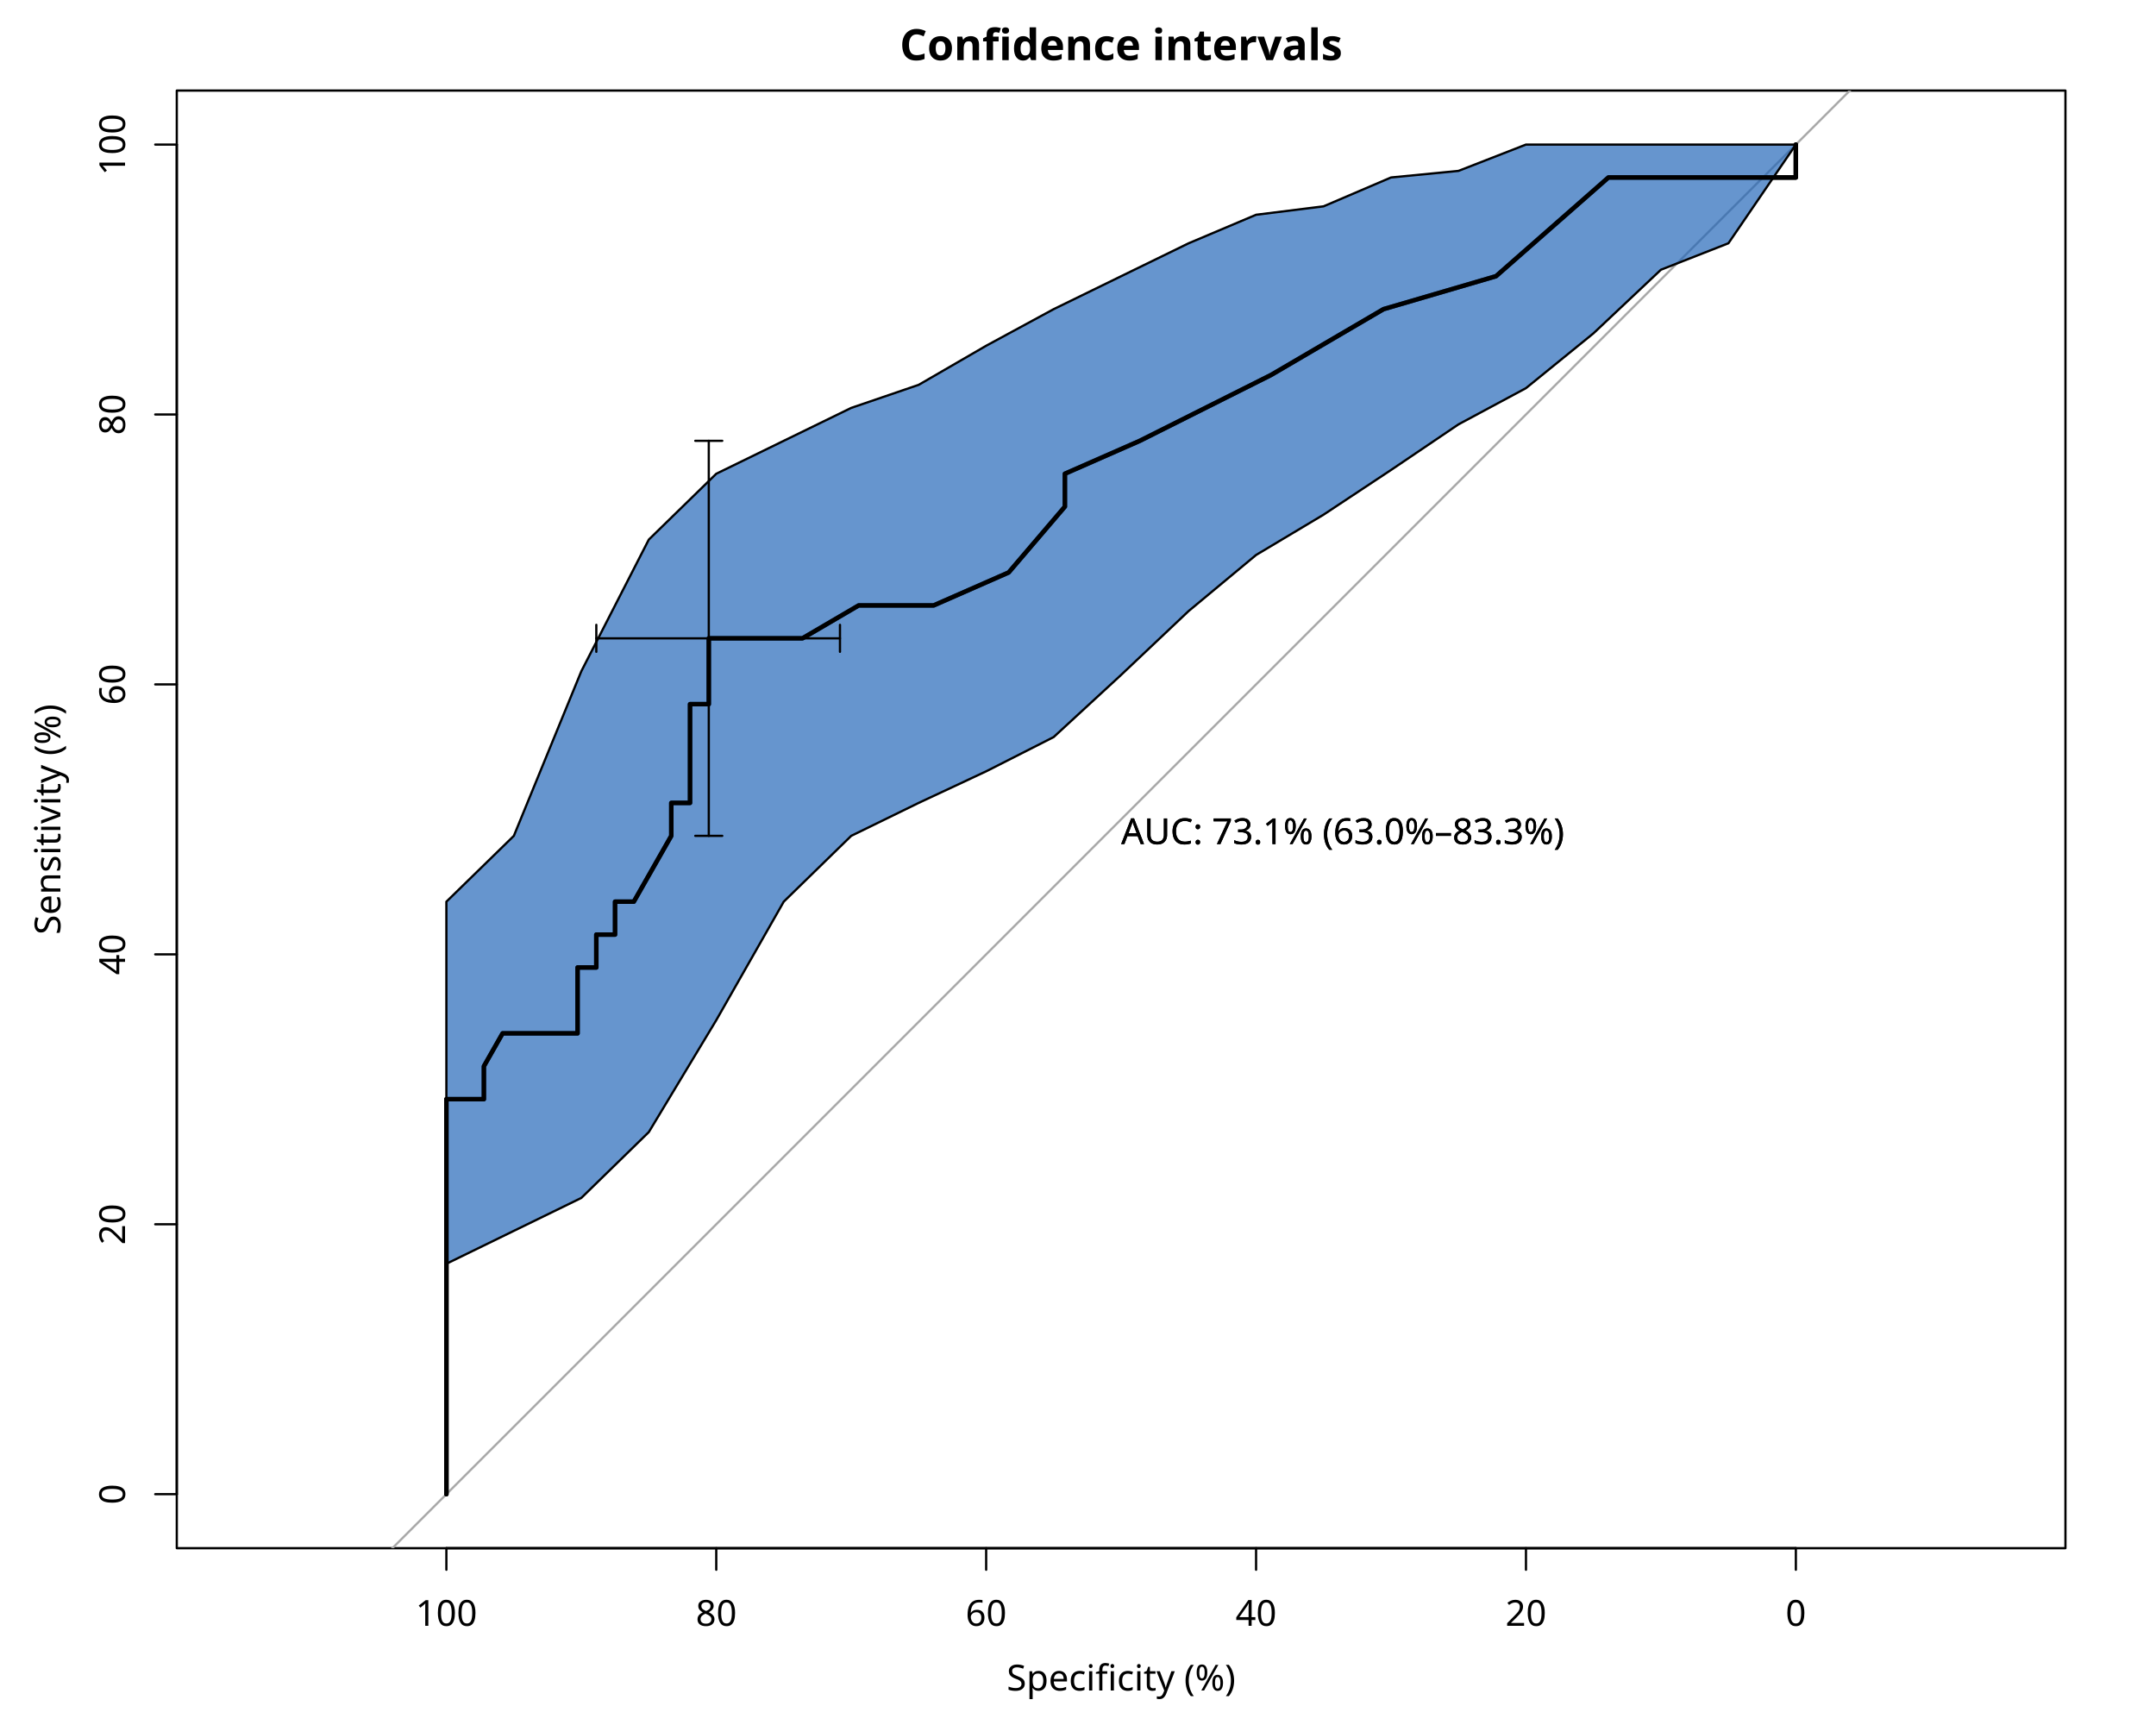
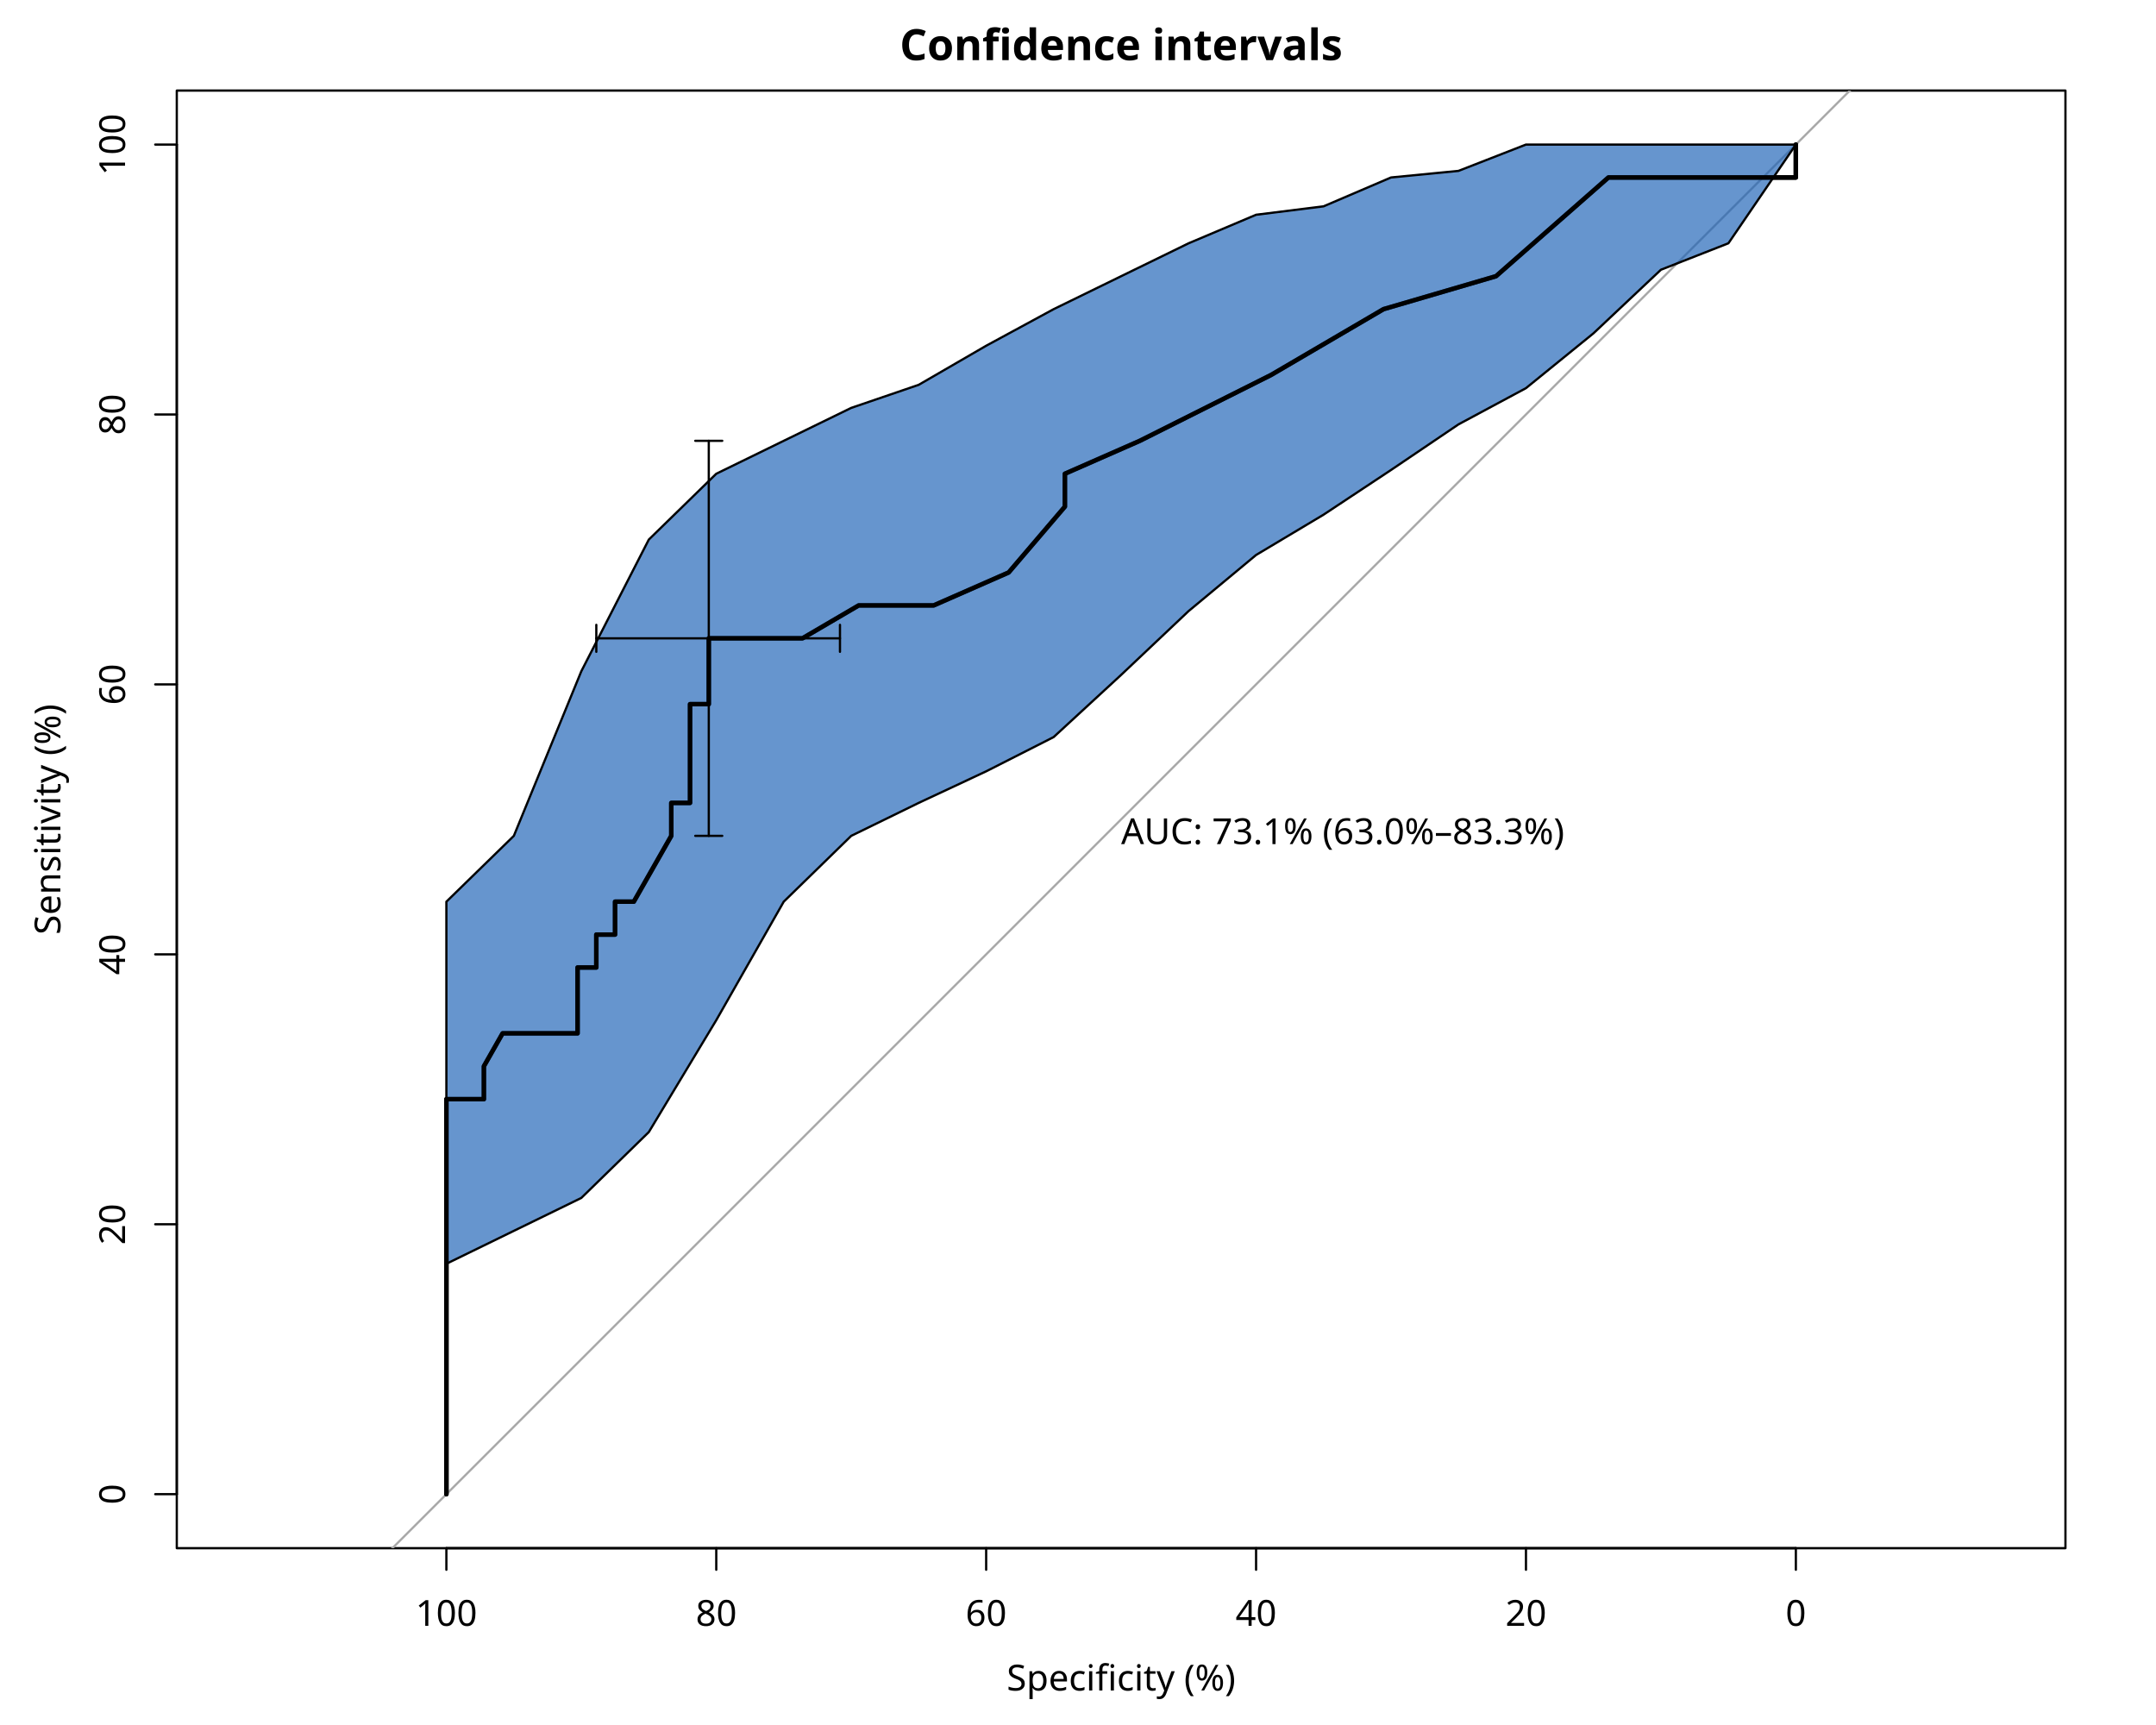
<svg xmlns="http://www.w3.org/2000/svg" class="svglite" data-engine-version="2.0" width="720.00pt" height="576.00pt" viewBox="0 0 720.00 576.00">
  <defs>
    <style type="text/css">
    .svglite line, .svglite polyline, .svglite polygon, .svglite path, .svglite rect, .svglite circle {
      fill: none;
      stroke: #000000;
      stroke-linecap: round;
      stroke-linejoin: round;
      stroke-miterlimit: 10.00;
    }
  </style>
  </defs>
  <rect width="100%" height="100%" style="stroke: none; fill: #FFFFFF;" />
  <defs>
    <clipPath id="cpMC4wMHw3MjAuMDB8MC4wMHw1NzYuMDA=">
      <rect x="0.00" y="0.00" width="720.00" height="576.00" />
    </clipPath>
  </defs>
  <g clip-path="url(#cpMC4wMHw3MjAuMDB8MC4wMHw1NzYuMDA=)">
    <text x="374.40" y="20.08" text-anchor="middle" style="font-size: 14.40px; font-weight: bold; font-family: sans;" textLength="130.49px" lengthAdjust="spacingAndGlyphs">Confidence intervals</text>
    <text x="374.40" y="564.48" text-anchor="middle" style="font-size: 12.00px; font-family: sans;" textLength="76.02px" lengthAdjust="spacingAndGlyphs">Specificity (%)</text>
    <text transform="translate(20.16,273.60) rotate(-90)" text-anchor="middle" style="font-size: 12.00px; font-family: sans;" textLength="76.02px" lengthAdjust="spacingAndGlyphs">Sensitivity (%)</text>
    <polygon points="59.04,516.96 689.76,516.96 689.76,30.24 59.04,30.24 " style="stroke-width: 0.75; fill: none;" />
    <line x1="599.73" y1="516.96" x2="149.07" y2="516.96" style="stroke-width: 0.75;" />
    <line x1="599.73" y1="516.96" x2="599.73" y2="524.16" style="stroke-width: 0.75;" />
    <line x1="509.60" y1="516.96" x2="509.60" y2="524.16" style="stroke-width: 0.75;" />
    <line x1="419.47" y1="516.96" x2="419.47" y2="524.16" style="stroke-width: 0.75;" />
    <line x1="329.33" y1="516.96" x2="329.33" y2="524.16" style="stroke-width: 0.75;" />
    <line x1="239.20" y1="516.96" x2="239.20" y2="524.16" style="stroke-width: 0.75;" />
    <line x1="149.07" y1="516.96" x2="149.07" y2="524.16" style="stroke-width: 0.75;" />
    <text x="149.07" y="542.88" text-anchor="middle" style="font-size: 12.00px; font-family: sans;" textLength="20.02px" lengthAdjust="spacingAndGlyphs">100</text>
    <text x="239.20" y="542.88" text-anchor="middle" style="font-size: 12.00px; font-family: sans;" textLength="13.35px" lengthAdjust="spacingAndGlyphs">80</text>
    <text x="329.33" y="542.88" text-anchor="middle" style="font-size: 12.00px; font-family: sans;" textLength="13.35px" lengthAdjust="spacingAndGlyphs">60</text>
    <text x="419.47" y="542.88" text-anchor="middle" style="font-size: 12.00px; font-family: sans;" textLength="13.35px" lengthAdjust="spacingAndGlyphs">40</text>
    <text x="509.60" y="542.88" text-anchor="middle" style="font-size: 12.00px; font-family: sans;" textLength="13.35px" lengthAdjust="spacingAndGlyphs">20</text>
    <text x="599.73" y="542.88" text-anchor="middle" style="font-size: 12.00px; font-family: sans;" textLength="6.67px" lengthAdjust="spacingAndGlyphs">0</text>
    <line x1="59.04" y1="498.93" x2="59.04" y2="48.27" style="stroke-width: 0.75;" />
    <line x1="59.04" y1="498.93" x2="51.84" y2="498.93" style="stroke-width: 0.75;" />
    <line x1="59.04" y1="408.80" x2="51.84" y2="408.80" style="stroke-width: 0.75;" />
    <line x1="59.04" y1="318.67" x2="51.84" y2="318.67" style="stroke-width: 0.75;" />
    <line x1="59.04" y1="228.53" x2="51.84" y2="228.53" style="stroke-width: 0.75;" />
    <line x1="59.04" y1="138.40" x2="51.84" y2="138.40" style="stroke-width: 0.75;" />
    <line x1="59.04" y1="48.27" x2="51.84" y2="48.27" style="stroke-width: 0.75;" />
    <text transform="translate(41.76,498.93) rotate(-90)" text-anchor="middle" style="font-size: 12.00px; font-family: sans;" textLength="6.67px" lengthAdjust="spacingAndGlyphs">0</text>
    <text transform="translate(41.76,408.80) rotate(-90)" text-anchor="middle" style="font-size: 12.00px; font-family: sans;" textLength="13.35px" lengthAdjust="spacingAndGlyphs">20</text>
    <text transform="translate(41.76,318.67) rotate(-90)" text-anchor="middle" style="font-size: 12.00px; font-family: sans;" textLength="13.35px" lengthAdjust="spacingAndGlyphs">40</text>
    <text transform="translate(41.76,228.53) rotate(-90)" text-anchor="middle" style="font-size: 12.00px; font-family: sans;" textLength="13.35px" lengthAdjust="spacingAndGlyphs">60</text>
    <text transform="translate(41.76,138.40) rotate(-90)" text-anchor="middle" style="font-size: 12.00px; font-family: sans;" textLength="13.35px" lengthAdjust="spacingAndGlyphs">80</text>
    <text transform="translate(41.76,48.27) rotate(-90)" text-anchor="middle" style="font-size: 12.00px; font-family: sans;" textLength="20.02px" lengthAdjust="spacingAndGlyphs">100</text>
  </g>
  <defs>
    <clipPath id="cpNTkuMDR8Njg5Ljc2fDMwLjI0fDUxNi45Ng==">
      <rect x="59.04" y="30.24" width="630.72" height="486.72" />
    </clipPath>
  </defs>
  <g clip-path="url(#cpNTkuMDR8Njg5Ljc2fDMwLjI0fDUxNi45Ng==)">
    <line x1="59.04" y1="588.96" x2="689.76" y2="-41.76" style="stroke-width: 0.75; stroke: #A9A9A9;" />
    <polyline points="599.73,48.27 599.73,59.26 568.44,59.26 549.66,59.26 537.14,59.26 499.59,92.23 462.03,103.23 424.47,125.21 380.66,147.19 355.62,158.19 355.62,169.18 336.84,191.16 311.81,202.15 286.77,202.15 267.99,213.14 255.47,213.14 249.21,213.14 236.70,213.14 236.70,224.14 236.70,235.13 230.44,235.13 230.44,246.12 230.44,257.11 230.44,268.10 224.18,268.10 224.18,279.10 217.92,290.09 211.66,301.08 205.40,301.08 205.40,312.07 199.14,312.07 199.14,323.06 192.88,323.06 192.88,345.05 186.62,345.05 180.36,345.05 167.84,345.05 161.59,356.04 161.59,367.03 149.07,367.03 149.07,378.02 149.07,389.01 149.07,400.01 149.07,411.00 149.07,432.98 149.07,443.97 149.07,454.97 149.07,465.96 149.07,476.95 149.07,487.94 149.07,498.93 " style="stroke-width: 1.50;" />
    <text x="374.40" y="281.86" style="font-size: 12.00px; font-family: sans;" textLength="152.09px" lengthAdjust="spacingAndGlyphs">AUC: 73.1% (63.0%–83.3%)</text>
-     <text x="374.40" y="281.86" style="font-size: 12.00px; font-family: sans;" textLength="152.09px" lengthAdjust="spacingAndGlyphs">AUC: 73.1% (63.0%–83.3%)</text>
    <polygon points="599.73,48.27 599.73,48.27 577.20,81.24 554.67,90.07 532.13,111.31 509.60,129.61 487.07,141.70 464.53,156.94 442.00,171.86 419.47,185.32 396.93,204.05 374.40,225.36 351.87,246.12 329.33,257.56 306.80,268.10 284.27,279.10 261.73,301.08 239.20,340.65 216.67,378.02 194.13,400.01 171.60,411.00 149.07,421.99 149.07,498.93 149.07,301.08 171.60,279.10 194.13,224.14 216.67,180.17 239.20,158.19 261.73,147.19 284.27,136.20 306.80,128.50 329.33,115.45 351.87,103.23 374.40,92.23 396.93,81.24 419.47,71.71 442.00,68.90 464.53,59.26 487.07,57.06 509.60,48.27 532.13,48.27 554.67,48.27 577.20,48.27 599.73,48.27 599.73,48.27 " style="stroke-width: 0.75; fill: #1C61B6; fill-opacity: 0.67;" />
    <polyline points="599.73,48.27 599.73,59.26 568.44,59.26 549.66,59.26 537.14,59.26 499.59,92.23 462.03,103.23 424.47,125.21 380.66,147.19 355.62,158.19 355.62,169.18 336.84,191.16 311.81,202.15 286.77,202.15 267.99,213.14 255.47,213.14 249.21,213.14 236.70,213.14 236.70,224.14 236.70,235.13 230.44,235.13 230.44,246.12 230.44,257.11 230.44,268.10 224.18,268.10 224.18,279.10 217.92,290.09 211.66,301.08 205.40,301.08 205.40,312.07 199.14,312.07 199.14,323.06 192.88,323.06 192.88,345.05 186.62,345.05 180.36,345.05 167.84,345.05 161.59,356.04 161.59,367.03 149.07,367.03 149.07,378.02 149.07,389.01 149.07,400.01 149.07,411.00 149.07,432.98 149.07,443.97 149.07,454.97 149.07,465.96 149.07,476.95 149.07,487.94 149.07,498.93 " style="stroke-width: 1.50;" />
    <line x1="236.70" y1="279.10" x2="236.70" y2="147.19" style="stroke-width: 0.75;" />
    <line x1="241.20" y1="279.10" x2="232.19" y2="279.10" style="stroke-width: 0.75;" />
    <line x1="241.20" y1="147.19" x2="232.19" y2="147.19" style="stroke-width: 0.75;" />
    <line x1="280.51" y1="213.14" x2="199.14" y2="213.14" style="stroke-width: 0.75;" />
    <line x1="280.51" y1="208.64" x2="280.51" y2="217.65" style="stroke-width: 0.75;" />
    <line x1="199.14" y1="208.64" x2="199.14" y2="217.65" style="stroke-width: 0.75;" />
  </g>
</svg>
